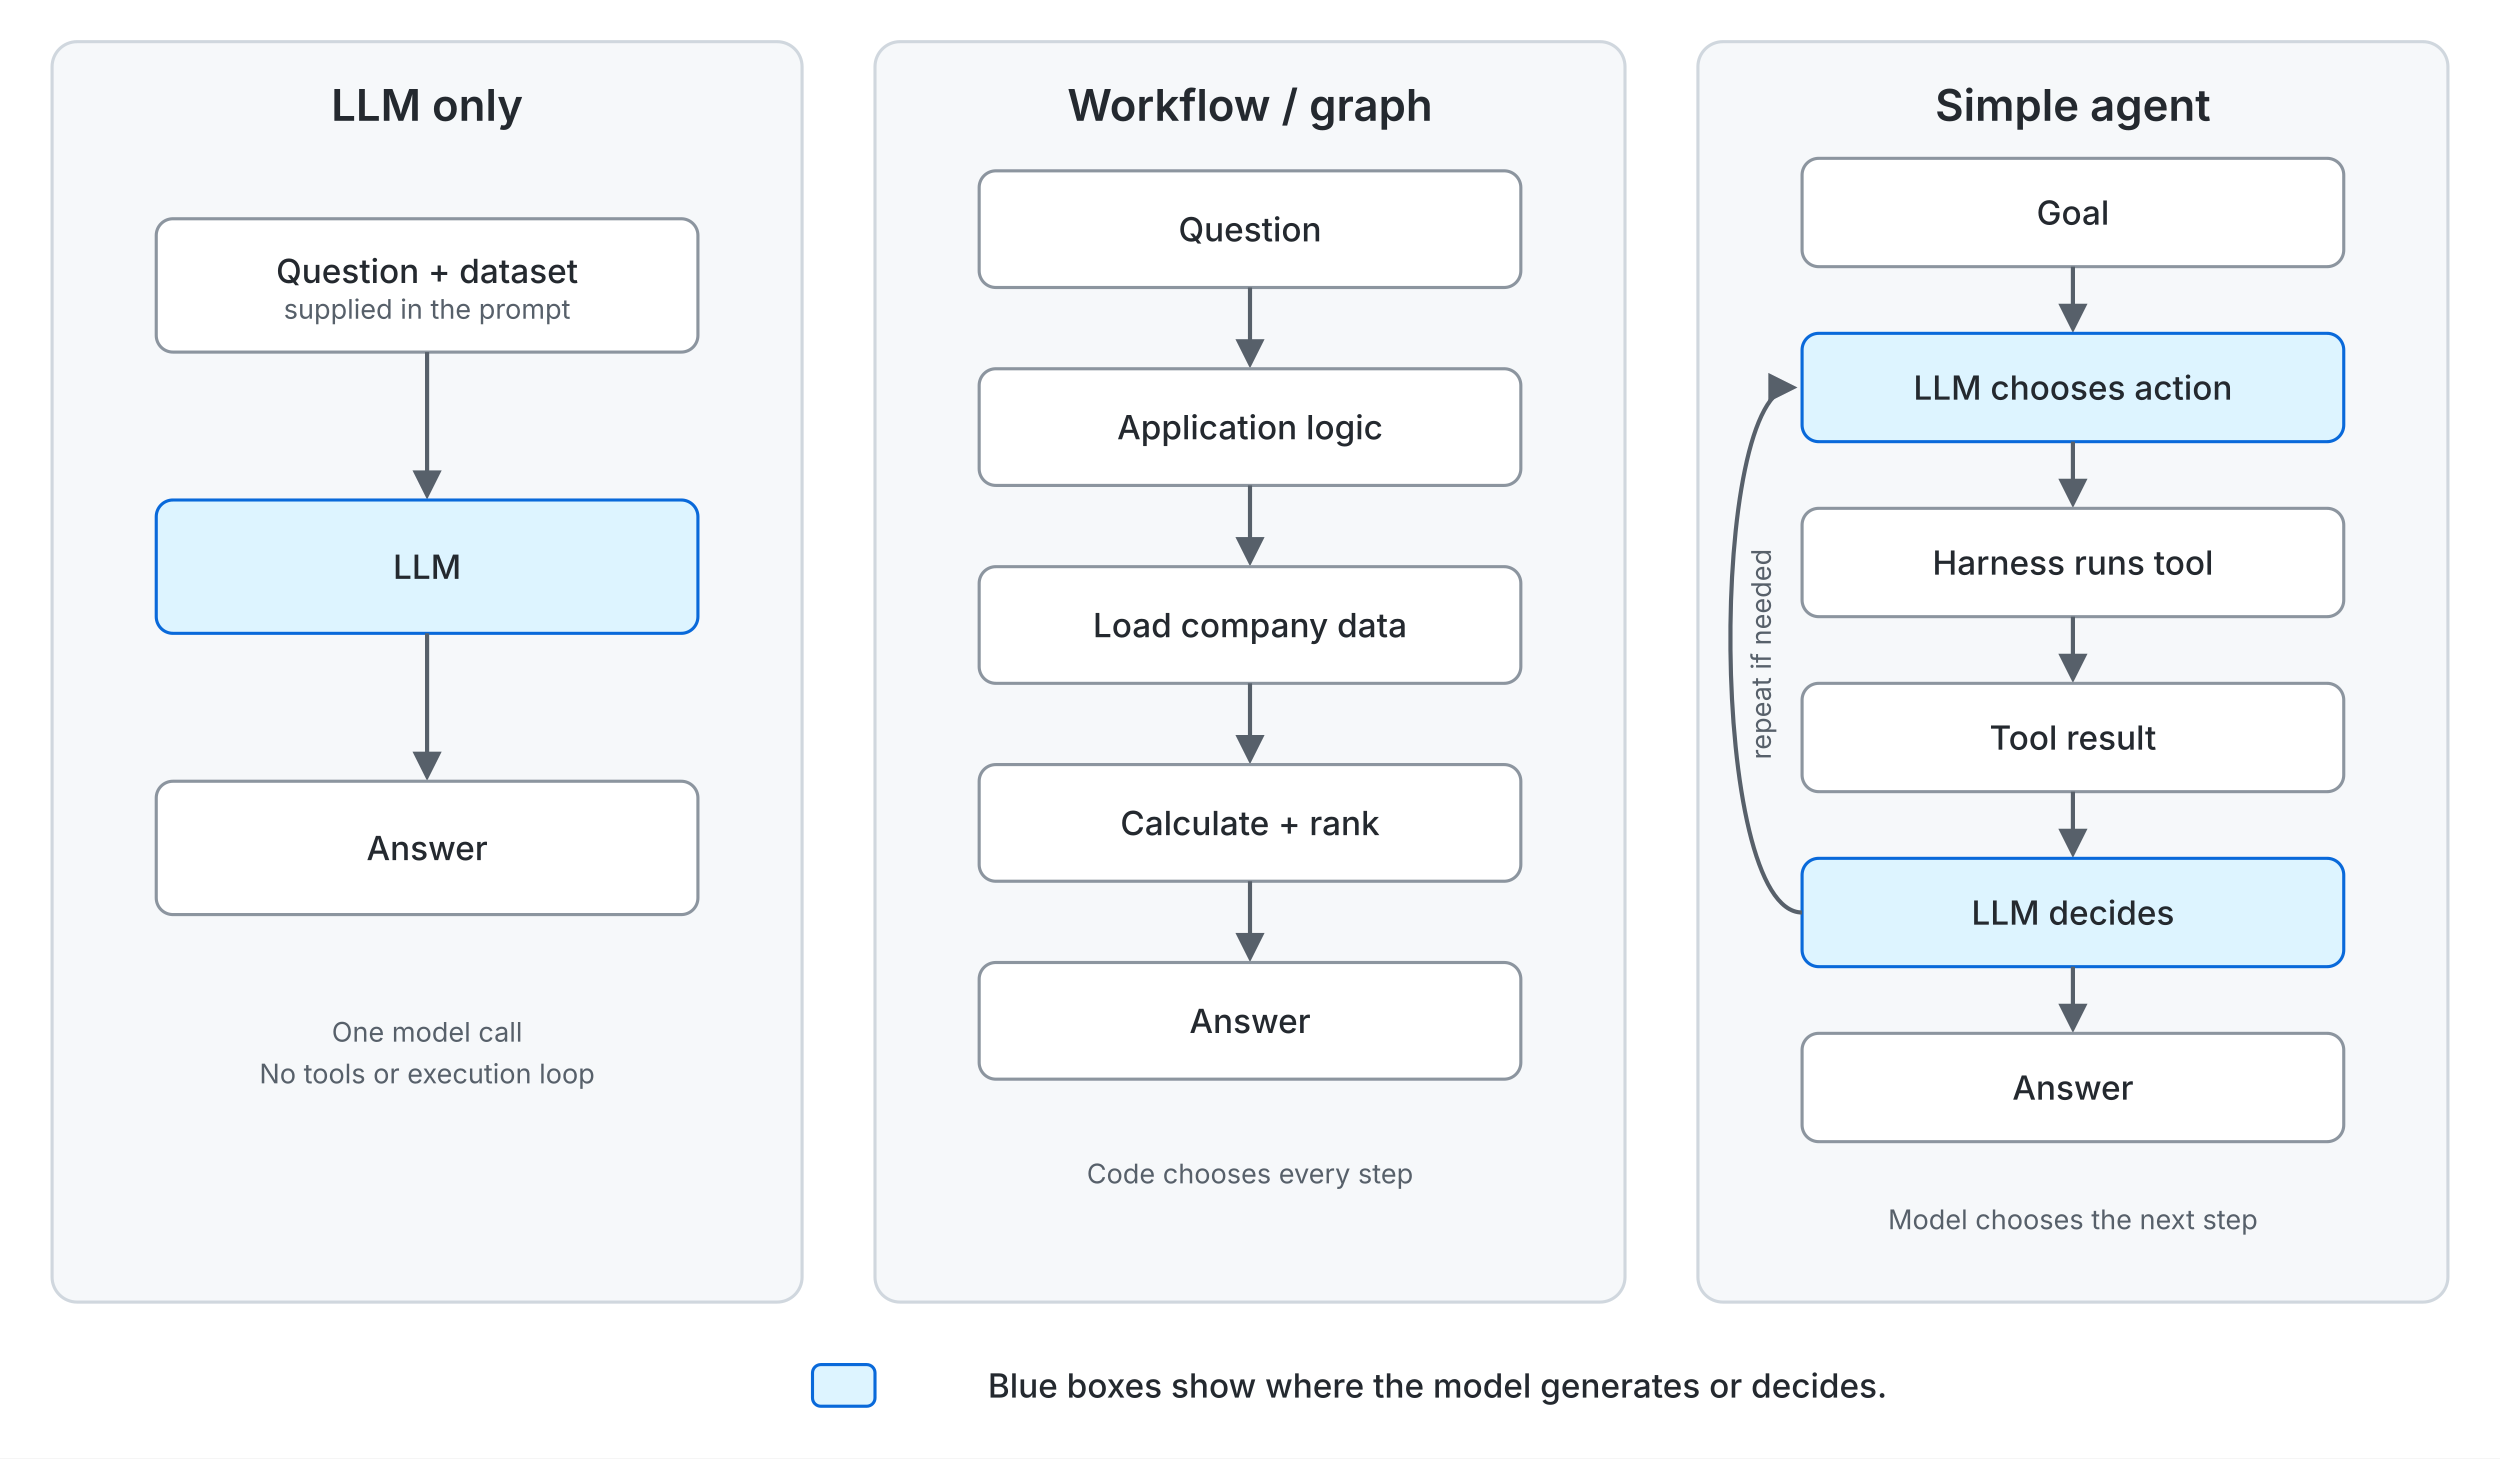
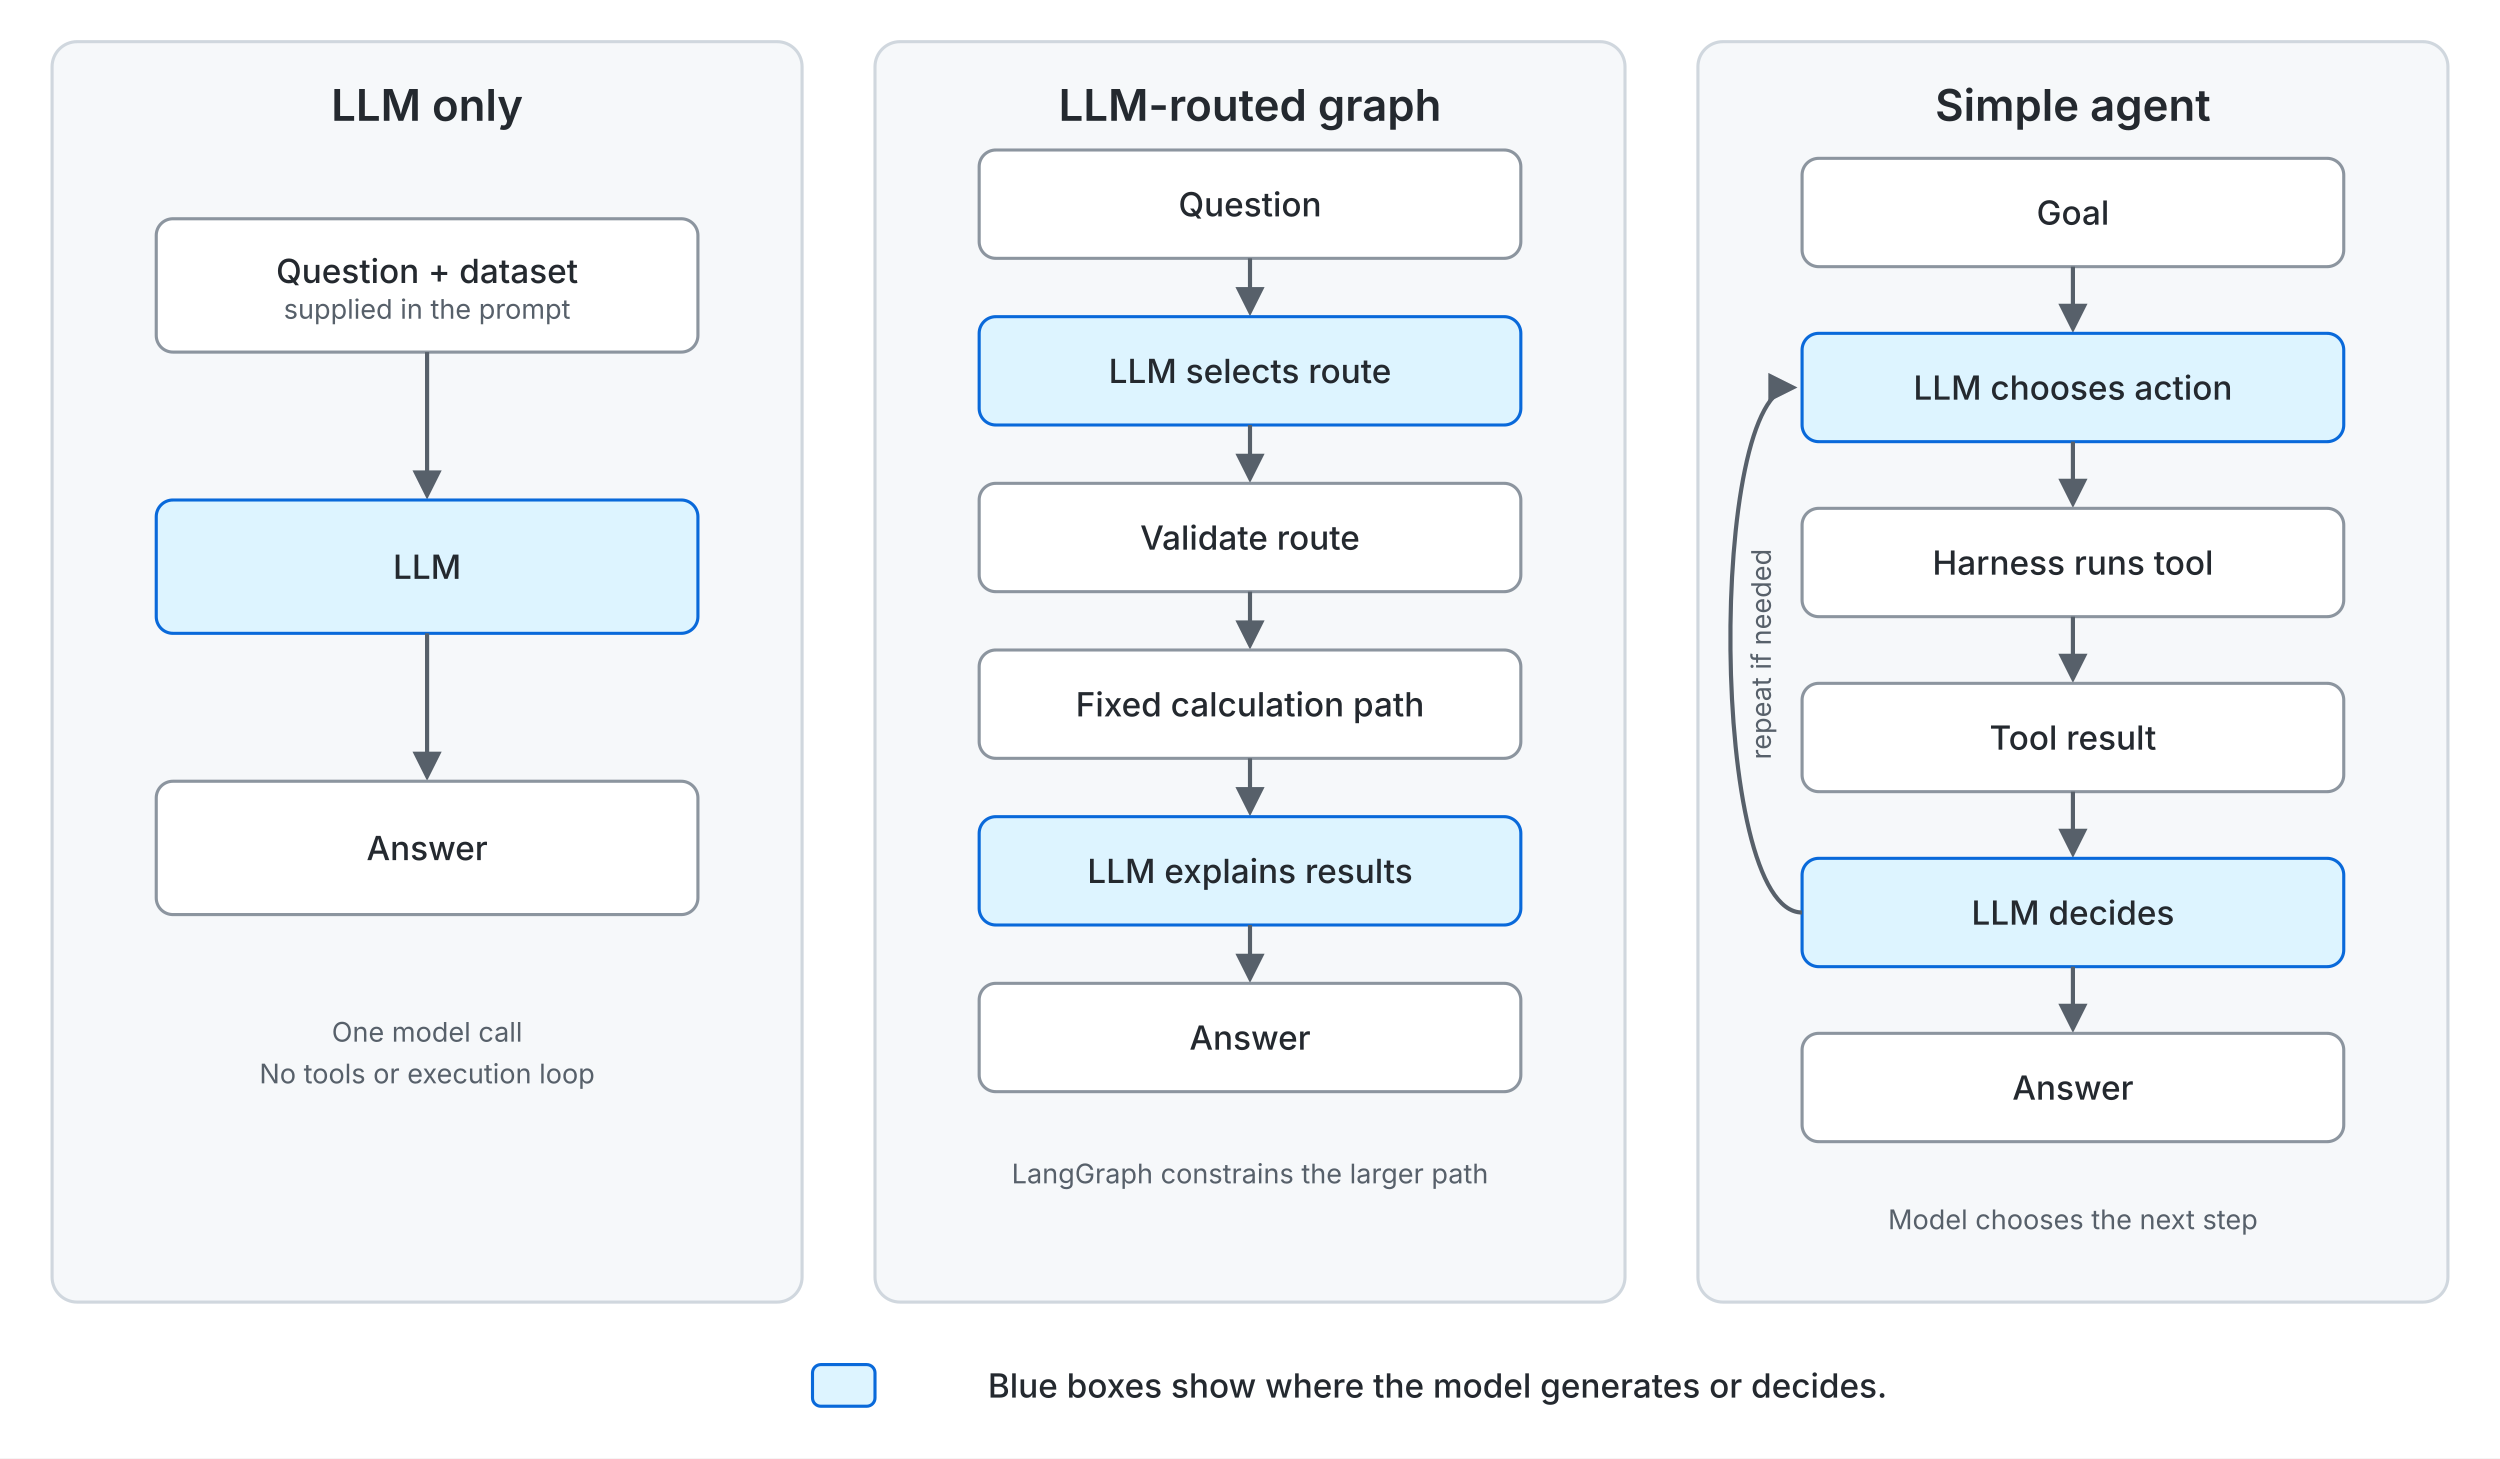
<svg xmlns="http://www.w3.org/2000/svg" width="1200" height="700" viewBox="0 0 1200 700" role="img" aria-labelledby="title description">
  <defs>
    <marker id="arrow" viewBox="0 0 10 10" refX="8" refY="5" markerWidth="7" markerHeight="7" orient="auto-start-reverse">
      <path d="M 0 0 L 10 5 L 0 10 z" fill="#57606a" />
    </marker>
    <style>
      .panel { fill: #f6f8fa; stroke: #d0d7de; stroke-width: 1.5; }
      .node { fill: #ffffff; stroke: #8c959f; stroke-width: 1.5; }
      .model { fill: #ddf4ff; stroke: #0969da; }
      .heading { fill: #24292f; font: 600 21px -apple-system, BlinkMacSystemFont, "Segoe UI", sans-serif; }
      .label { fill: #24292f; font: 500 16px -apple-system, BlinkMacSystemFont, "Segoe UI", sans-serif; text-anchor: middle; dominant-baseline: middle; }
      .note { fill: #57606a; font: 13px -apple-system, BlinkMacSystemFont, "Segoe UI", sans-serif; text-anchor: middle; }
      .arrow { fill: none; stroke: #57606a; stroke-width: 2; marker-end: url(#arrow); }
    </style>
  </defs>
  <rect width="1200" height="700" fill="#ffffff" />
  <rect class="panel" x="25" y="20" width="360" height="605" rx="12" />
  <rect class="panel" x="420" y="20" width="360" height="605" rx="12" />
  <rect class="panel" x="815" y="20" width="360" height="605" rx="12" />
  <text class="heading" x="205" y="58" text-anchor="middle">LLM only</text>
-   <text class="heading" x="600" y="58" text-anchor="middle">Workflow / graph</text>
+   <text class="heading" x="600" y="58" text-anchor="middle">LLM-routed graph</text>
  <text class="heading" x="995" y="58" text-anchor="middle">Simple agent</text>
  <rect class="node" x="75" y="105" width="260" height="64" rx="8" />
  <text class="label" x="205" y="130">Question + dataset</text>
  <text class="note" x="205" y="153">supplied in the prompt</text>
  <path class="arrow" d="M 205 169 L 205 237" />
  <rect class="node model" x="75" y="240" width="260" height="64" rx="8" />
  <text class="label" x="205" y="272">LLM</text>
  <path class="arrow" d="M 205 304 L 205 372" />
  <rect class="node" x="75" y="375" width="260" height="64" rx="8" />
  <text class="label" x="205" y="407">Answer</text>
  <text class="note" x="205" y="500">One model call</text>
  <text class="note" x="205" y="520">No tools or execution loop</text>
-   <rect class="node" x="470" y="82" width="260" height="56" rx="8" />
-   <text class="label" x="600" y="110">Question</text>
-   <path class="arrow" d="M 600 138 L 600 174" />
-   <rect class="node" x="470" y="177" width="260" height="56" rx="8" />
-   <text class="label" x="600" y="205">Application logic</text>
-   <path class="arrow" d="M 600 233 L 600 269" />
-   <rect class="node" x="470" y="272" width="260" height="56" rx="8" />
-   <text class="label" x="600" y="300">Load company data</text>
-   <path class="arrow" d="M 600 328 L 600 364" />
-   <rect class="node" x="470" y="367" width="260" height="56" rx="8" />
-   <text class="label" x="600" y="395">Calculate + rank</text>
-   <path class="arrow" d="M 600 423 L 600 459" />
-   <rect class="node" x="470" y="462" width="260" height="56" rx="8" />
-   <text class="label" x="600" y="490">Answer</text>
-   <text class="note" x="600" y="568">Code chooses every step</text>
+   <rect class="node" x="470" y="72" width="260" height="52" rx="8" />
+   <text class="label" x="600" y="98">Question</text>
+   <path class="arrow" d="M 600 124 L 600 149" />
+   <rect class="node model" x="470" y="152" width="260" height="52" rx="8" />
+   <text class="label" x="600" y="178">LLM selects route</text>
+   <path class="arrow" d="M 600 204 L 600 229" />
+   <rect class="node" x="470" y="232" width="260" height="52" rx="8" />
+   <text class="label" x="600" y="258">Validate route</text>
+   <path class="arrow" d="M 600 284 L 600 309" />
+   <rect class="node" x="470" y="312" width="260" height="52" rx="8" />
+   <text class="label" x="600" y="338">Fixed calculation path</text>
+   <path class="arrow" d="M 600 364 L 600 389" />
+   <rect class="node model" x="470" y="392" width="260" height="52" rx="8" />
+   <text class="label" x="600" y="418">LLM explains results</text>
+   <path class="arrow" d="M 600 444 L 600 469" />
+   <rect class="node" x="470" y="472" width="260" height="52" rx="8" />
+   <text class="label" x="600" y="498">Answer</text>
+   <text class="note" x="600" y="568">LangGraph constrains the larger path</text>
  <rect class="node" x="865" y="76" width="260" height="52" rx="8" />
  <text class="label" x="995" y="102">Goal</text>
  <path class="arrow" d="M 995 128 L 995 157" />
  <rect class="node model" x="865" y="160" width="260" height="52" rx="8" />
  <text class="label" x="995" y="186">LLM chooses action</text>
  <path class="arrow" d="M 995 212 L 995 241" />
  <rect class="node" x="865" y="244" width="260" height="52" rx="8" />
  <text class="label" x="995" y="270">Harness runs tool</text>
  <path class="arrow" d="M 995 296 L 995 325" />
  <rect class="node" x="865" y="328" width="260" height="52" rx="8" />
  <text class="label" x="995" y="354">Tool result</text>
  <path class="arrow" d="M 995 380 L 995 409" />
  <rect class="node model" x="865" y="412" width="260" height="52" rx="8" />
  <text class="label" x="995" y="438">LLM decides</text>
  <path class="arrow" d="M 995 464 L 995 493" />
  <rect class="node" x="865" y="496" width="260" height="52" rx="8" />
  <text class="label" x="995" y="522">Answer</text>
  <path d="M 865 438 C 820 438, 820 186, 860 186" class="arrow" />
  <text class="note" x="850" y="314" transform="rotate(-90 850 314)">repeat if needed</text>
  <text class="note" x="995" y="590">Model chooses the next step</text>
  <rect class="node model" x="390" y="655" width="30" height="20" rx="4" />
  <text class="label" x="690" y="665">Blue boxes show where the model generates or decides.</text>
</svg>
